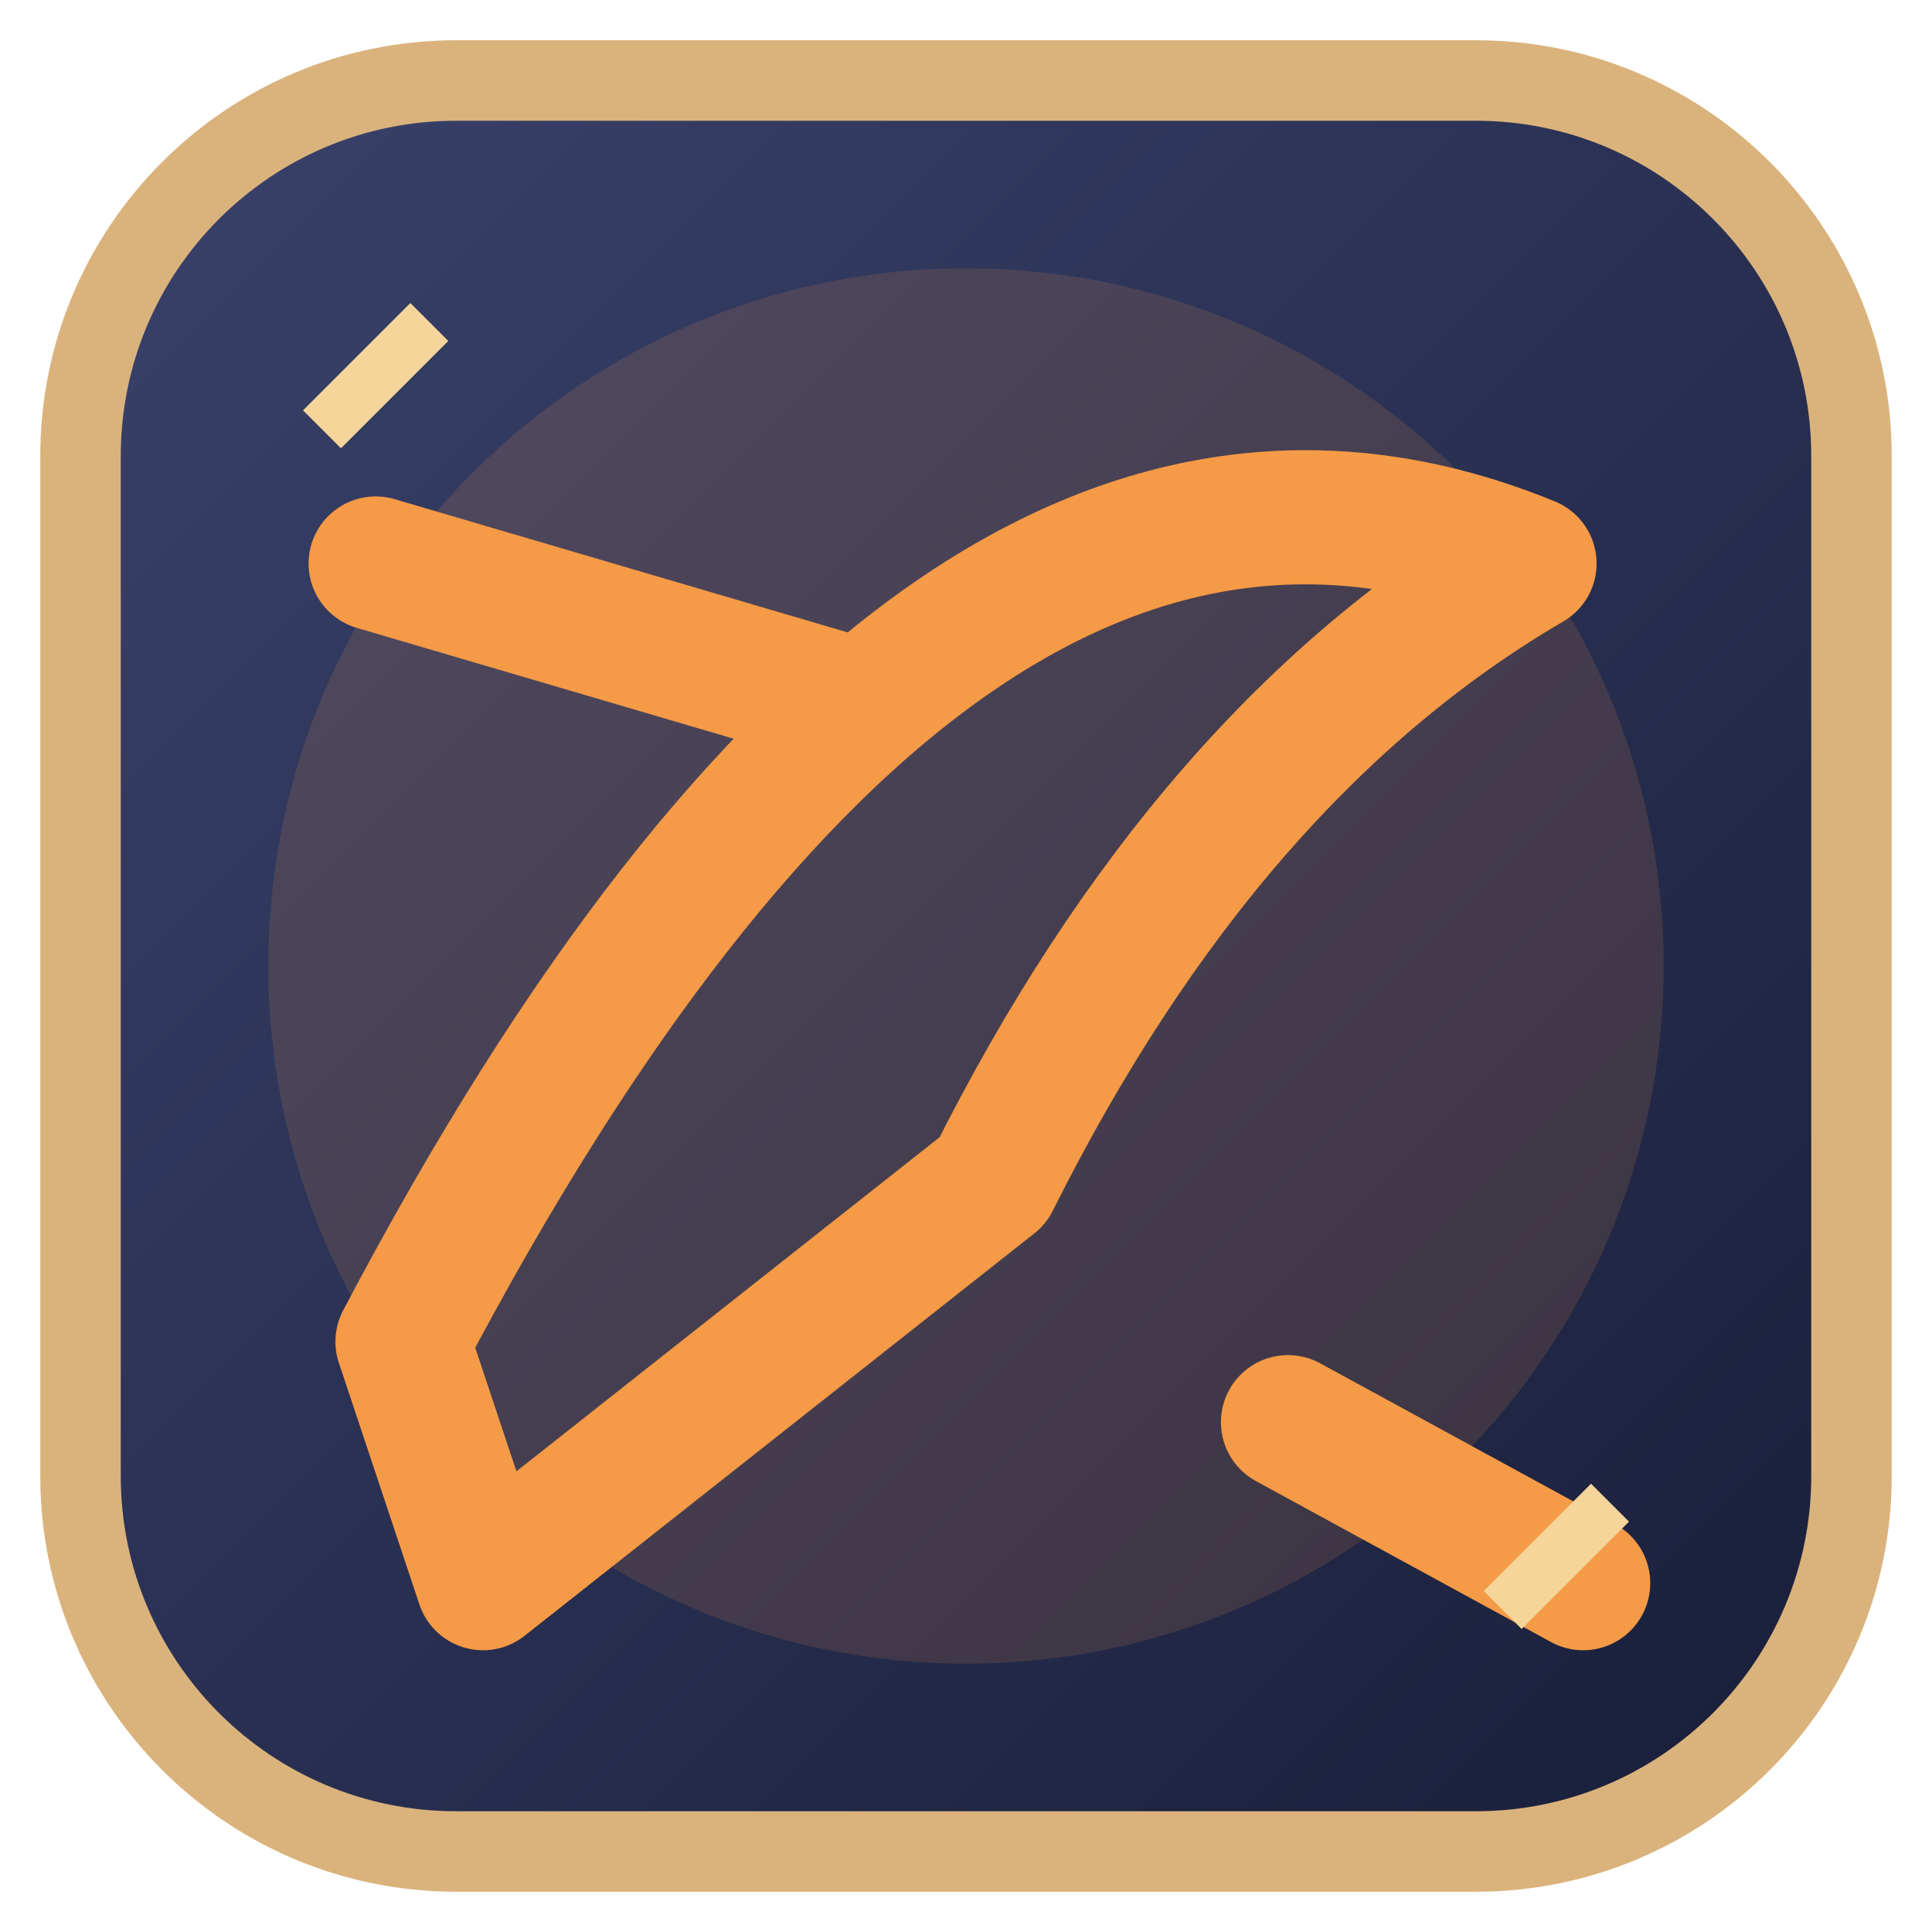
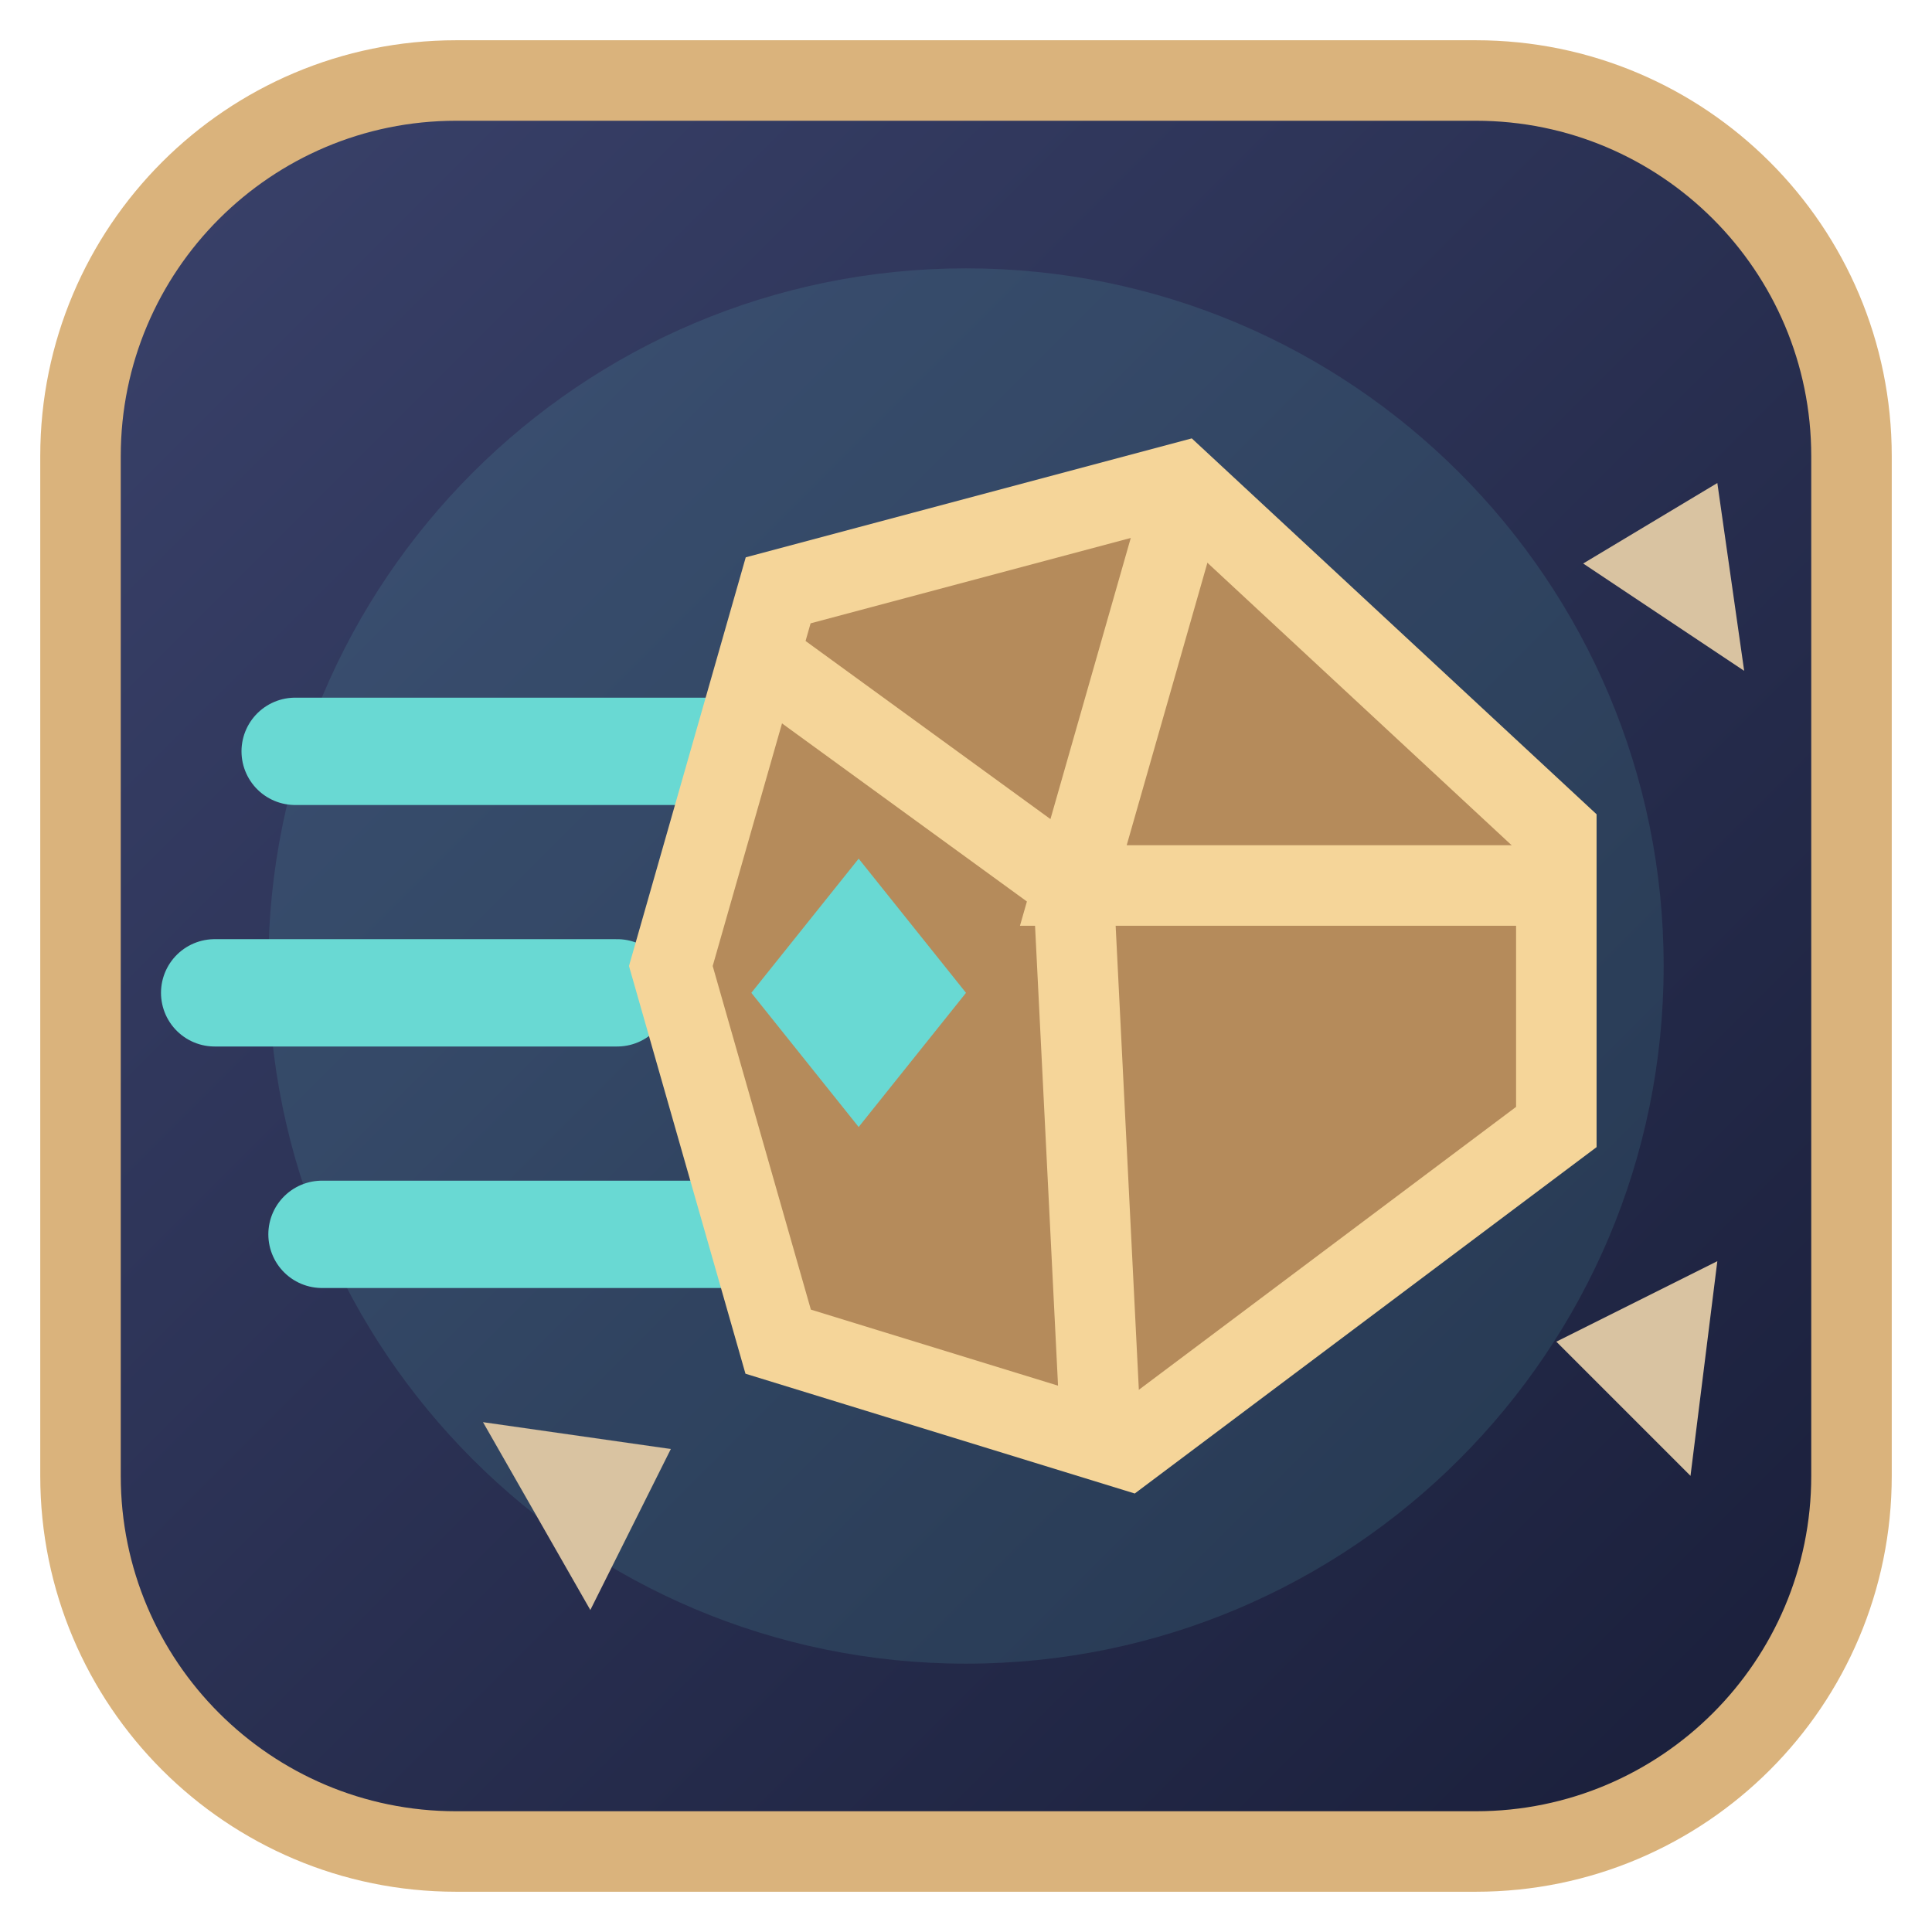
<svg xmlns="http://www.w3.org/2000/svg" width="144" height="144" viewBox="0 0 72 72">
  <defs>
    <linearGradient id="panel" x1="0" y1="0" x2="1" y2="1">
      <stop stop-color="#3a426b" />
      <stop offset="1" stop-color="#191e39" />
    </linearGradient>
  </defs>
  <rect x="3" y="3" width="66" height="66" rx="14" fill="url(#panel)" stroke="#dab37c" stroke-width="3" />
-   <circle cx="36" cy="36" r="26" fill="#f59a46" opacity=".14" />
-   <g fill="none" stroke="#f59a46" stroke-width="5" stroke-linecap="round" stroke-linejoin="round">
-     <path d="M15 50 Q35 12 57 21 Q45 28 37 44 L18 59Z" />
-     <path d="M14 21 L31 26 M48 53 L59 59" />
-   </g>
-   <path d="M12 16 L16 12 M56 60 L60 56" stroke="#f5d599" stroke-width="2" />
+   <circle cx="36" cy="36" r="26" fill="#69d9d3" opacity=".12" />
+   <path d="M11 28 L28 28 M8 37 L23 37 M12 46 L28 46" stroke="#69d9d3" stroke-width="4" stroke-linecap="round" />
+   <path d="M29 22 L44 18 L58 31 L58 42 L42 54 L29 50 L25 36 Z" fill="#b58b5b" stroke="#f5d599" stroke-width="3" />
+   <path d="M44 19 L40 33 L57 33 M40 33 L41 53 M29 25 L40 33" fill="none" stroke="#f5d599" stroke-width="3" />
+   <path d="M32 32 L36 37 L32 42 L28 37 Z" fill="#69d9d3" />
+   <path d="M59 21 L64 18 L65 25 Z M58 50 L64 47 L63 55 Z M18 53 L25 54 L22 60 Z" fill="#d9c3a1" />
</svg>
